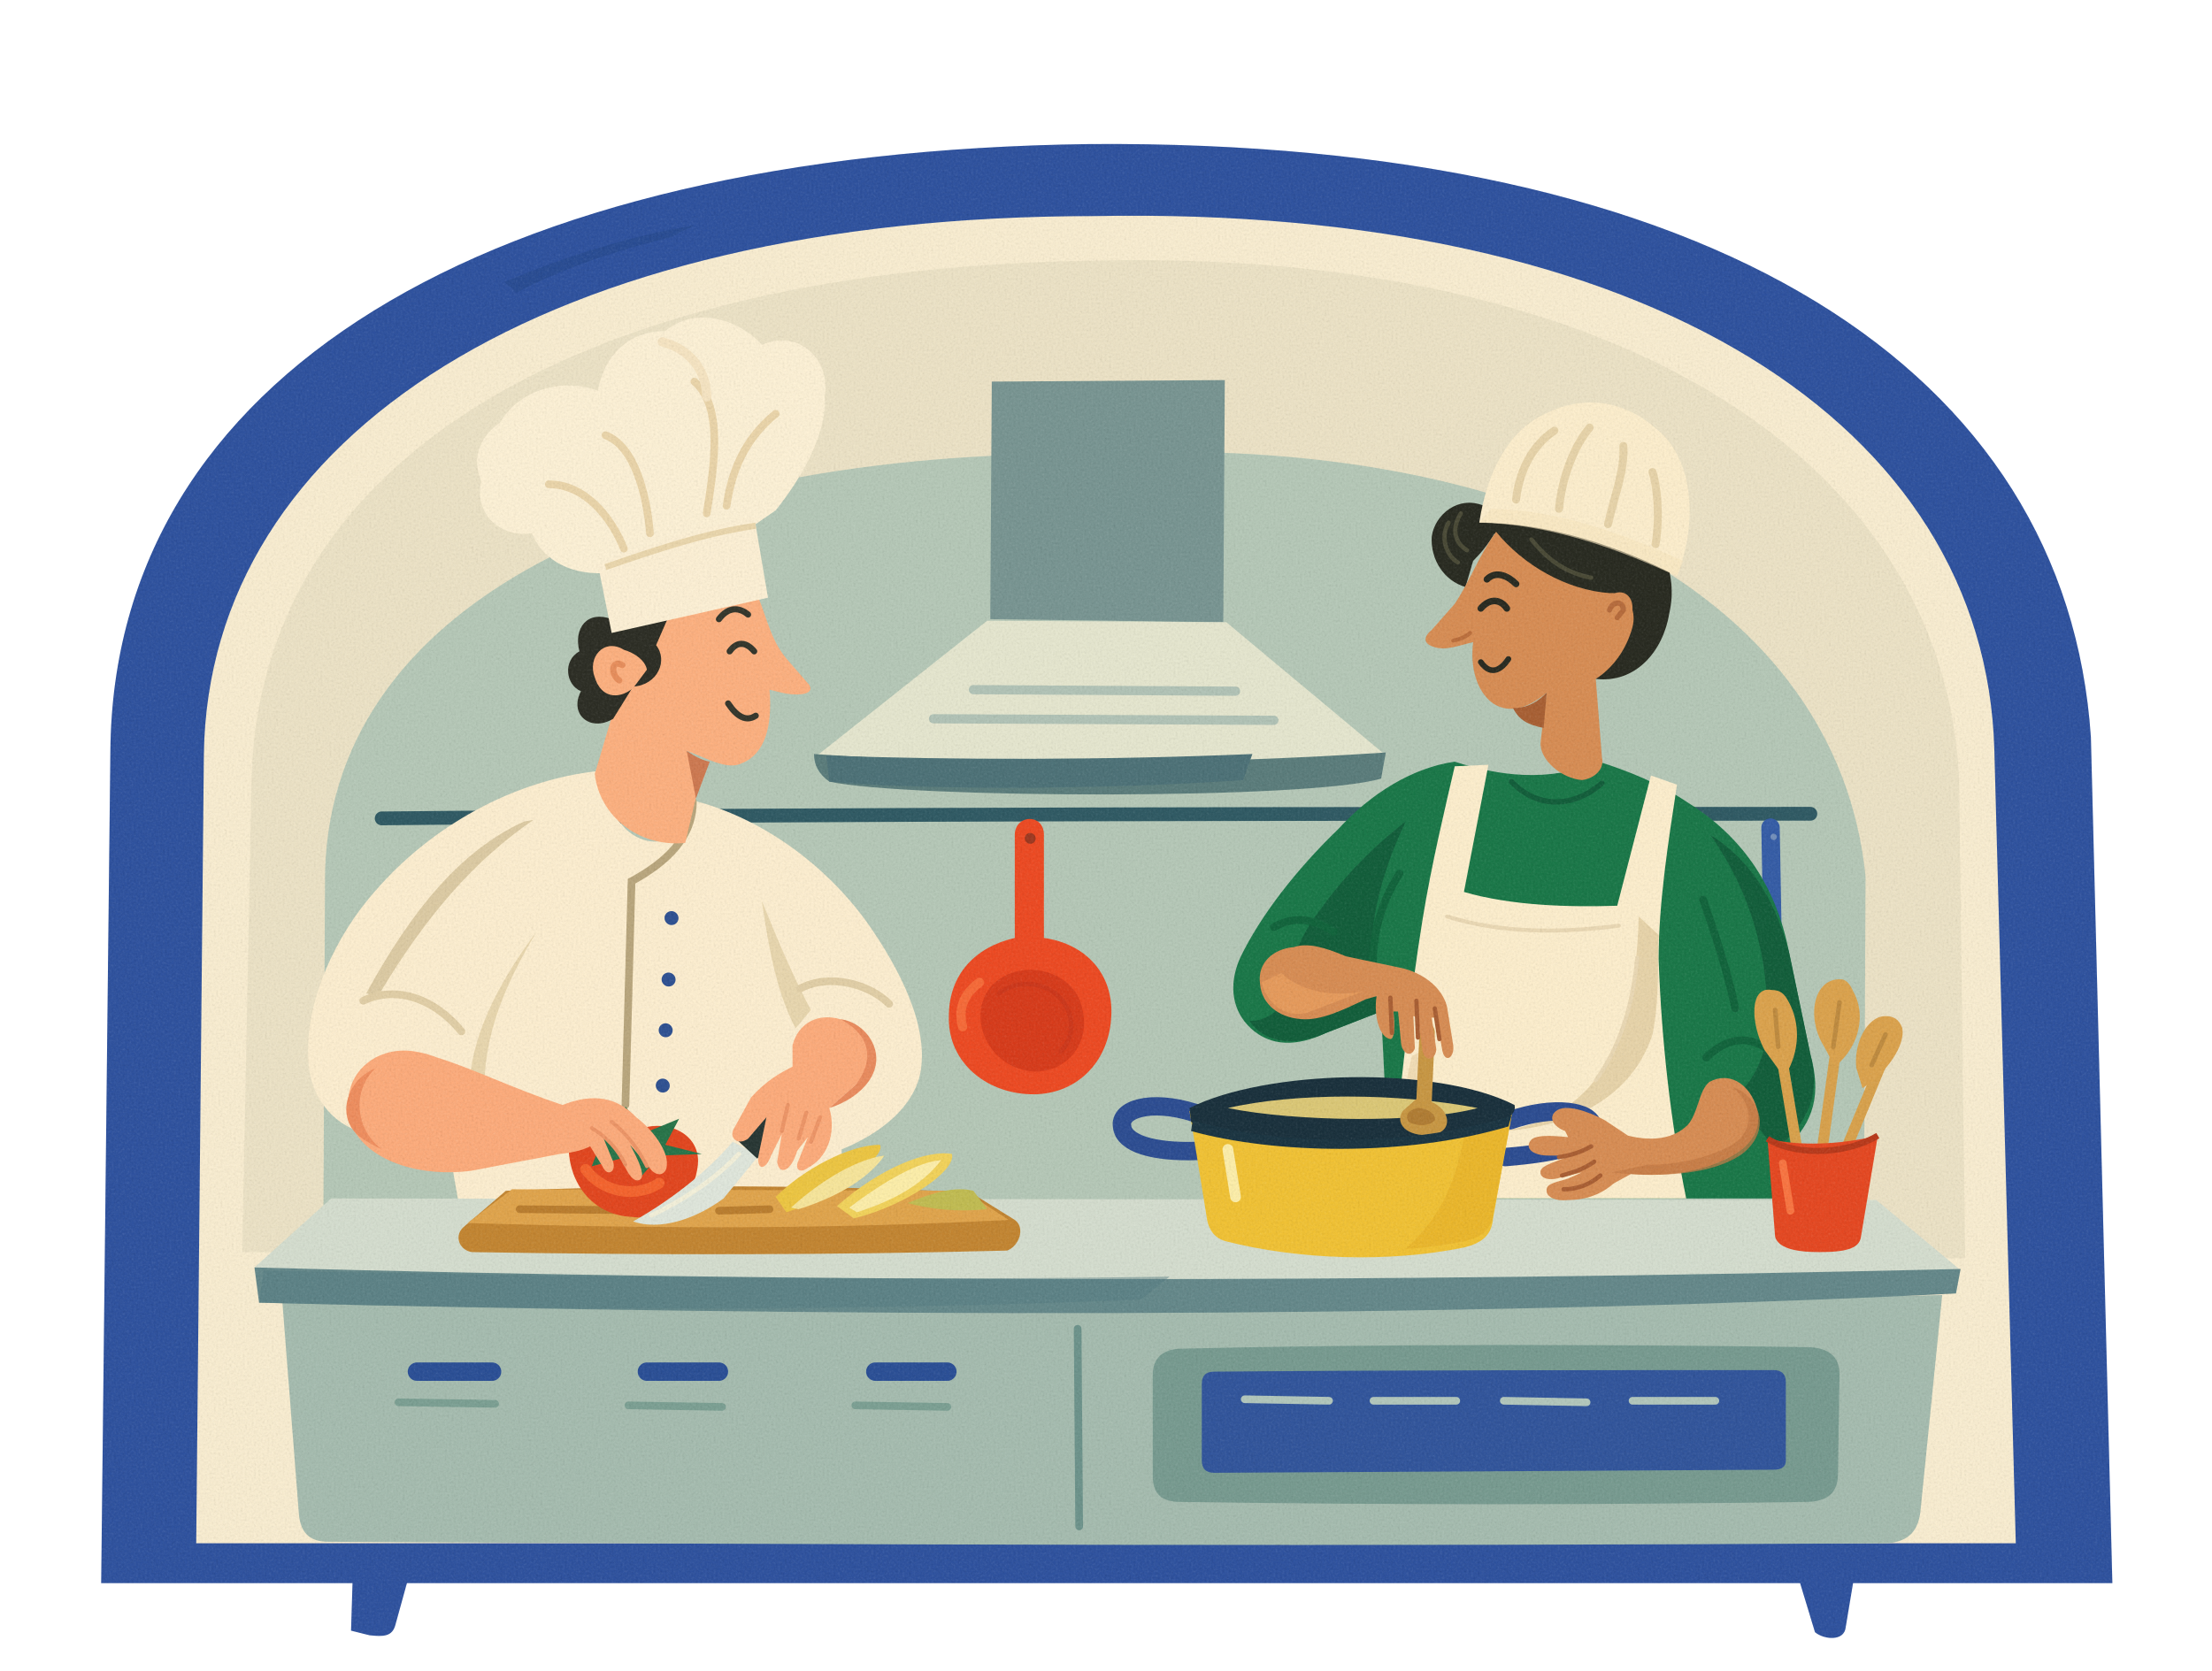
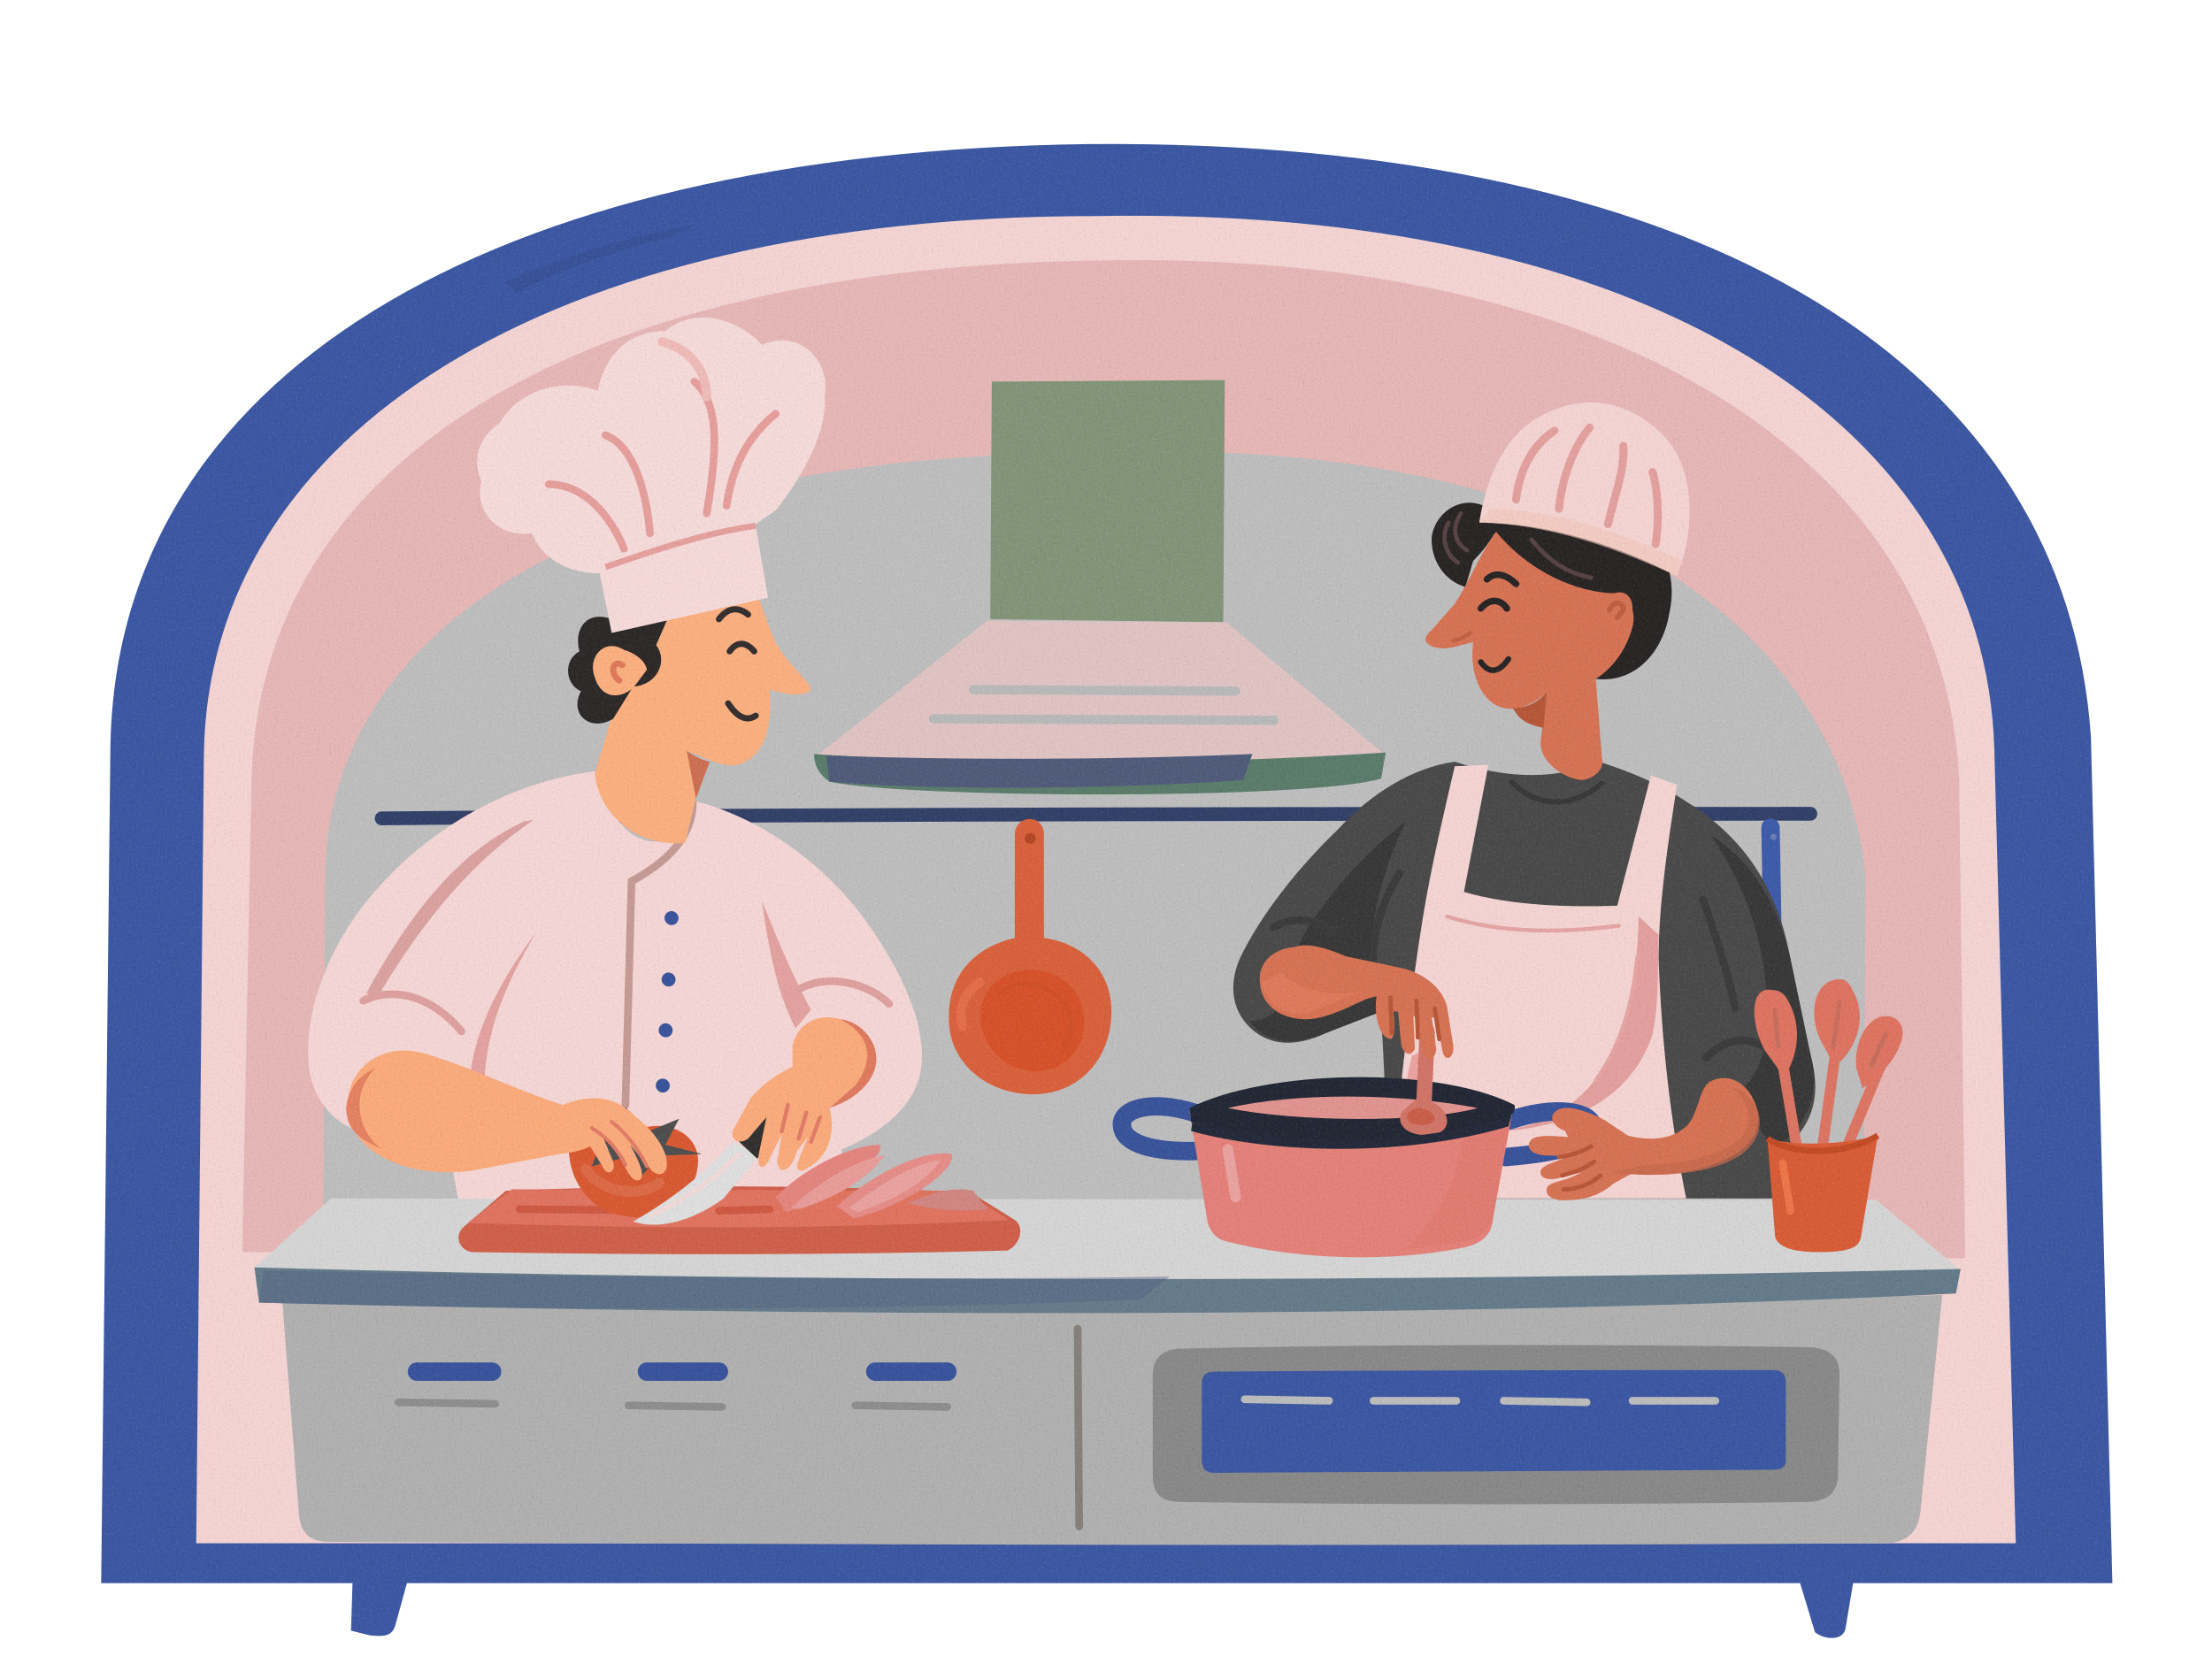
<svg xmlns="http://www.w3.org/2000/svg" viewBox="0 0 1443 1090" fill="none" role="img" aria-labelledby="school-title">
  <defs>
    <filter id="school-gouache" x="-1%" y="-1%" width="102%" height="102%" color-interpolation-filters="sRGB">
      <feTurbulence type="fractalNoise" baseFrequency=".69" numOctaves="3" stitchTiles="stitch" seed="27" result="noise" />
      <feColorMatrix in="noise" type="saturate" values="0" result="mono" />
      <feComponentTransfer in="mono" result="grain">
        <feFuncA type="linear" slope=".2" />
      </feComponentTransfer>
      <feComposite in="grain" in2="SourceGraphic" operator="in" result="paint" />
      <feBlend in="SourceGraphic" in2="paint" mode="soft-light" />
    </filter>
  </defs>
  <g filter="url(#school-gouache)">
-     <path d="M66 1033 72 490C74 247 315 99 711 94 1119 91 1348 242 1364 481L1378 1033Z" fill="#2d519f" />
-     <path d="M128 1007 133 492C136 284 356 141 714 141 1077 134 1295 278 1301 489L1315 1007Z" fill="#fbefd2" />
-     <path d="M158 817 164 514C166 295 386 174 717 170 1050 163 1267 297 1278 507L1282 821Z" fill="#eee4c7" />
-     <path d="M211 788 212 576C211 394 419 294 715 296 1001 282 1199 391 1217 572L1216 789Z" fill="#b6c9b8" />
-     <path d="M329 184C367 168 410 154 453 147L437 155C399 164 363 177 337 191Z" fill="#24488e" opacity=".65" />
-     <path d="m647 249 152-1-1 158-152-2Z" fill="#789592" />
-     <path d="m644 405 156 1 103 86c-109 15-259 15-370 1Z" fill="#e7e8d0" />
-     <path d="M531 492c117 8 252 7 373-1l-3 17c-46 14-310 13-360 2-7-5-10-11-10-18Z" fill="#5a7c7b" />
-     <path d="M539 493c83 3 184 3 278-1l-6 17c-100 7-218 6-270 1Z" fill="#4c7177" />
-     <path d="m635 450 171 1m-197 18 222 1" stroke="#b2c4b7" stroke-width="6" stroke-linecap="round" />
-     <path d="M249 534c296-3 630-3 932-3" stroke="#2e5963" stroke-width="9" stroke-linecap="round" />
-     <path d="m1155 540 2 110" stroke="#345ca7" stroke-width="12" stroke-linecap="round" />
-     <path d="m1157 546 .1 .1" stroke="#7390bc" stroke-width="4" stroke-linecap="round" />
-     <path d="M662 546c-1-15 20-16 19 0v66c28 4 45 24 44 50-1 31-23 53-53 52-30-1-54-22-53-51 0-27 17-45 43-51Z" fill="#ef4921" />
-     <path d="M647 643c19-19 54-10 59 15 7 28-18 48-42 39-23-8-32-37-17-54Z" fill="#d93a19" />
-     <path d="M652 648c18-13 42-3 46 15 2 9 0 17-6 23" stroke="#cf3619" stroke-width="3" stroke-linecap="round" />
-     <path d="M639 641c-11 8-14 18-11 29" stroke="#f96a37" stroke-width="6" stroke-linecap="round" />
-     <path d="m672 547 .1 .1" stroke="#9e371e" stroke-width="7" stroke-linecap="round" />
+     <path d="M66 1033 72 490C74 247 315 99 711 94 1119 91 1348 242 1364 481L1378 1033Z" fill="#3a56a4" />
+     <path d="M128 1007 133 492C136 284 356 141 714 141 1077 134 1295 278 1301 489L1315 1007Z" fill="#f8d7d5" />
+     <path d="M158 817 164 514C166 295 386 174 717 170 1050 163 1267 297 1278 507L1282 821Z" fill="#e9b9b8" />
+     <path d="M211 788 212 576C211 394 419 294 715 296 1001 282 1199 391 1217 572L1216 789Z" fill="#c0c0c0" />
+     <path d="M329 184C367 168 410 154 453 147L437 155C399 164 363 177 337 191Z" fill="#344d94" opacity=".65" />
+     <path d="m647 249 152-1-1 158-152-2Z" fill="#829578" />
+     <path d="m644 405 156 1 103 86c-109 15-259 15-370 1Z" fill="#e3c6c5" />
+     <path d="M531 492c117 8 252 7 373-1l-3 17c-46 14-310 13-360 2-7-5-10-11-10-18Z" fill="#5a7c6a" />
+     <path d="M539 493c83 3 184 3 278-1l-6 17c-100 7-218 6-270 1Z" fill="#4e5a7a" />
+     <path d="m635 450 171 1m-197 18 222 1" stroke="#bbbbbb" stroke-width="6" stroke-linecap="round" />
+     <path d="M249 534c296-3 630-3 932-3" stroke="#303e67" stroke-width="9" stroke-linecap="round" />
+     <path d="m1155 540 2 110" stroke="#3c5aab" stroke-width="12" stroke-linecap="round" />
+     <path d="m1157 546 .1 .1" stroke="#687db7" stroke-width="4" stroke-linecap="round" />
+     <path d="M662 546c-1-15 20-16 19 0v66c28 4 45 24 44 50-1 31-23 53-53 52-30-1-54-22-53-51 0-27 17-45 43-51Z" fill="#dc603a" />
+     <path d="M647 643c19-19 54-10 59 15 7 28-18 48-42 39-23-8-32-37-17-54Z" fill="#d95027" />
+     <path d="M652 648c18-13 42-3 46 15 2 9 0 17-6 23" stroke="#d34e25" stroke-width="3" stroke-linecap="round" />
+     <path d="M639 641c-11 8-14 18-11 29" stroke="#e76e47" stroke-width="6" stroke-linecap="round" />
+     <path d="m672 547 .1 .1" stroke="#b34422" stroke-width="7" stroke-linecap="round" />
    <g id="chef-at-board">
-       <path d="M391 503C334 509 281 540 246 580 218 611 200 653 201 688 201 716 218 737 245 741L292 744 299 784 550 785 549 750C576 739 595 722 600 702 607 671 587 632 565 601 535 560 492 532 451 522 445 546 433 552 420 548 407 544 397 531 391 503Z" fill="#fff0d1" />
-       <path d="M342 536C300 555 268 595 239 648L246 651C278 597 310 561 348 535Z" fill="#decca4" />
-       <path d="M350 608C323 644 307 678 306 711L316 714C315 674 331 640 350 608ZM497 588C502 622 507 648 519 671L529 659C514 631 503 602 497 588Z" fill="#ead8af" />
-       <path d="M237 653C258 643 283 651 301 673M522 645C541 635 567 642 580 655" stroke="#e3d0a7" stroke-width="5" stroke-linecap="round" />
-       <path d="M452 523C452 547 434 563 412 575L408 721" stroke="#baa77d" stroke-width="5" stroke-linecap="round" />
-       <path d="m438 599 .1 .1m-2 40 .1 .1m-2 33 .1 .1m-2 36 .1 .1" stroke="#2d5092" stroke-width="9" stroke-linecap="round" />
+       <path d="M391 503C334 509 281 540 246 580 218 611 200 653 201 688 201 716 218 737 245 741L292 744 299 784 550 785 549 750C576 739 595 722 600 702 607 671 587 632 565 601 535 560 492 532 451 522 445 546 433 552 420 548 407 544 397 531 391 503Z" fill="#f8d9d8" />
+       <path d="M342 536C300 555 268 595 239 648L246 651C278 597 310 561 348 535Z" fill="#dda3a1" />
+       <path d="M350 608C323 644 307 678 306 711L316 714C315 674 331 640 350 608ZM497 588C502 622 507 648 519 671L529 659C514 631 503 602 497 588Z" fill="#e6a3a1" />
+       <path d="M237 653C258 643 283 651 301 673M522 645C541 635 567 642 580 655" stroke="#e1a2a0" stroke-width="5" stroke-linecap="round" />
+       <path d="M452 523C452 547 434 563 412 575L408 721" stroke="#c89b96" stroke-width="5" stroke-linecap="round" />
+       <path d="m438 599 .1 .1m-2 40 .1 .1m-2 33 .1 .1m-2 36 .1 .1" stroke="#37529d" stroke-width="9" stroke-linecap="round" />
      <path d="M438 400C457 387 479 380 494 388 501 405 503 419 515 432L528 447C532 454 518 454 510 452L502 450C504 474 499 492 484 498 474 503 460 494 448 490L456 512 447 550C416 553 391 532 388 505L399 468C385 461 388 435 401 423 408 409 428 408 438 400Z" fill="#ffb17f" />
-       <path d="M448 490c6 4 10 6 15 7l-9 24Z" fill="#cf7950" />
-       <path d="M399 404c-16-6-25 6-21 21-11 6-9 22 1 26-8 15 6 27 21 18l13-21c16-1 23-17 15-27l10-23Z" fill="#2b2c23" />
+       <path d="M448 490c6 4 10 6 15 7l-9 24Z" fill="#cf6f52" />
+       <path d="M399 404c-16-6-25 6-21 21-11 6-9 22 1 26-8 15 6 27 21 18l13-21c16-1 23-17 15-27l10-23Z" fill="#2a2625" />
      <path d="M407 424c-13-8-24 5-19 18 4 13 15 15 25 7l9-12c-1-6-8-11-15-13Z" fill="#ffb17f" />
-       <path d="M406 434c-7-4-8 6-2 10" stroke="#e98e5b" stroke-width="4" stroke-linecap="round" />
-       <path d="M469 404c6-8 13-8 19-3m-12 24c5-7 11-6 16 0M475 459c6 9 12 12 18 8" stroke="#33352a" stroke-width="4" stroke-linecap="round" />
-       <path d="M326 276C338 255 366 246 390 255 394 233 409 216 434 216 456 198 485 211 497 225 522 214 542 236 538 258 540 282 523 312 506 333L493 342 394 374C369 375 353 363 347 348 325 351 309 334 314 314 307 298 314 284 326 276Z" fill="#fff3d7" />
-       <path d="M390 368C423 355 457 344 492 337L501 390 399 413Z" fill="#fff2d6" />
-       <path d="M395 370C427 359 459 348 493 343" stroke="#ecd8ad" stroke-width="4" />
-       <path d="M358 316C382 316 399 338 407 358M395 284C414 291 422 323 424 348M453 249C472 265 466 304 461 335M506 270C485 287 477 309 474 330" stroke="#ecd6aa" stroke-width="5" stroke-linecap="round" />
-       <path d="M432 223C454 229 461 246 461 259" stroke="#f8e6c3" stroke-width="6" stroke-linecap="round" />
+       <path d="M406 434c-7-4-8 6-2 10" stroke="#e2795b" stroke-width="4" stroke-linecap="round" />
+       <path d="M469 404c6-8 13-8 19-3m-12 24c5-7 11-6 16 0M475 459c6 9 12 12 18 8" stroke="#332c2c" stroke-width="4" stroke-linecap="round" />
+       <path d="M326 276C338 255 366 246 390 255 394 233 409 216 434 216 456 198 485 211 497 225 522 214 542 236 538 258 540 282 523 312 506 333L493 342 394 374C369 375 353 363 347 348 325 351 309 334 314 314 307 298 314 284 326 276Z" fill="#f9dedd" />
+       <path d="M390 368C423 355 457 344 492 337L501 390 399 413Z" fill="#f9dddc" />
+       <path d="M395 370C427 359 459 348 493 343" stroke="#e9a19f" stroke-width="4" />
+       <path d="M358 316C382 316 399 338 407 358M395 284C414 291 422 323 424 348M453 249C472 265 466 304 461 335M506 270C485 287 477 309 474 330" stroke="#e9a09d" stroke-width="5" stroke-linecap="round" />
+       <path d="M432 223C454 229 461 246 461 259" stroke="#f3bdbb" stroke-width="6" stroke-linecap="round" />
    </g>
    <g id="reference-right-cook-back">
-       <path d="M949 497C921 501 894 518 873 541 845 568 822 598 809 625 801 643 804 660 816 671 829 683 846 683 865 674L901 660 907 782 1158 782 1165 749C1184 732 1188 713 1181 688L1167 621C1158 575 1134 544 1100 523 1082 511 1062 503 1043 497 1010 511 977 506 949 497Z" fill="#187747" />
-       <path d="M917 536C895 553 875 574 861 594 847 612 840 631 840 651 833 662 822 667 815 666 825 681 845 683 865 674L901 660C888 625 896 580 917 536Z" fill="#105d39" />
-       <path d="M1116 545C1143 584 1152 622 1153 660 1154 684 1147 702 1132 716L1158 750C1179 734 1188 714 1181 688L1167 621C1157 584 1140 560 1116 545Z" fill="#105d39" />
-       <path d="M913 570C900 590 894 614 896 637M831 605C845 597 858 600 870 608M1111 587C1119 610 1127 634 1132 658M1113 690C1128 676 1141 676 1154 685" stroke="#0f633a" stroke-width="5" stroke-linecap="round" />
-       <path d="M968 330C951 323 936 336 934 350 933 365 942 379 956 383L961 366C966 361 971 355 975 348 993 371 1017 383 1042 388 1052 394 1054 402 1048 412L1041 443C1067 446 1085 425 1089 400 1095 374 1083 347 1061 334 1035 319 992 318 968 330Z" fill="#27291f" />
-       <path d="M945 341C939 351 944 363 951 367M953 335C946 346 950 355 957 359M999 352C1011 367 1023 374 1038 377" stroke="#51513b" stroke-width="2.8" stroke-linecap="round" opacity=".8" />
-       <path d="M976 347C965 362 959 379 949 394L934 411C928 416 929 420 935 422 943 425 952 421 961 419 959 435 963 451 974 459 985 466 997 462 1009 452L1005 484C1004 496 1019 508 1032 509 1040 508 1047 502 1045 494L1041 443C1052 436 1061 424 1065 409 1068 397 1061 386 1050 387 1022 385 994 369 976 347Z" fill="#d98d53" />
-       <path d="M1009 452C1001 460 994 462 987 462 991 470 997 473 1007 475Z" fill="#a95f32" />
-       <path d="M1048 391C1055 383 1065 386 1065 397 1065 407 1057 414 1048 412" fill="#d98d53" />
-       <path d="M1050 398C1052 392 1059 392 1059 398L1055 403" stroke="#b76b3b" stroke-width="3.4" stroke-linecap="round" />
-       <path d="M970 378C976 372 984 376 989 381M966 397C972 390 979 391 983 397" stroke="#27291f" stroke-width="4.3" stroke-linecap="round" />
-       <path d="M966 432C973 442 980 436 984 430" stroke="#27291f" stroke-width="3.7" stroke-linecap="round" />
-       <path d="M948 418C953 417 957 415 959 413" stroke="#bc6e3b" stroke-width="2.6" stroke-linecap="round" />
-       <path d="M986 510C1003 528 1027 527 1045 511" stroke="#105d39" stroke-width="3.5" stroke-linecap="round" />
-       <path d="M965 341C970 308 984 281 1008 270 1036 256 1063 263 1083 282 1104 301 1108 340 1094 376 1058 357 1010 341 965 341Z" fill="#fff0ce" />
-       <path d="M989 326C991 308 999 291 1014 281M1017 332C1019 311 1027 291 1037 279M1049 342C1053 324 1060 307 1059 291M1080 355C1083 337 1081 317 1078 308" stroke="#e9d5aa" stroke-width="5.2" stroke-linecap="round" />
-       <path d="M973 332C1018 333 1058 348 1098 366L1094 376C1053 357 1010 342 965 341Z" fill="#fae7bf" opacity=".6" />
-       <path d="M949 500 971 499 955 582C986 591 1023 592 1055 591L1077 506 1094 512C1088 551 1082 590 1082 626 1084 681 1090 733 1100 782L907 782C912 720 920 649 928 600 934 563 943 526 949 500Z" fill="#fff0ce" />
-       <path d="M1069 598C1068 648 1057 687 1036 710 1019 728 1002 734 981 738 1027 735 1065 715 1078 675 1083 651 1081 626 1082 610Z" fill="#e9d5aa" />
-       <path d="M927 686C928 721 929 752 933 782L907 782C911 742 916 710 921 689Z" fill="#f4dfb6" />
-       <path d="M944 598C979 609 1018 609 1056 604M1068 625C1065 658 1056 684 1041 705" stroke="#ecdab5" stroke-width="2.6" stroke-linecap="round" />
+       <path d="M949 497C921 501 894 518 873 541 845 568 822 598 809 625 801 643 804 660 816 671 829 683 846 683 865 674L901 660 907 782 1158 782 1165 749C1184 732 1188 713 1181 688L1167 621C1158 575 1134 544 1100 523 1082 511 1062 503 1043 497 1010 511 977 506 949 497Z" fill="#484848" />
+       <path d="M917 536C895 553 875 574 861 594 847 612 840 631 840 651 833 662 822 667 815 666 825 681 845 683 865 674L901 660C888 625 896 580 917 536Z" fill="#363636" />
+       <path d="M1116 545C1143 584 1152 622 1153 660 1154 684 1147 702 1132 716L1158 750C1179 734 1188 714 1181 688L1167 621C1157 584 1140 560 1116 545Z" fill="#363636" />
+       <path d="M913 570C900 590 894 614 896 637M831 605C845 597 858 600 870 608M1111 587C1119 610 1127 634 1132 658M1113 690C1128 676 1141 676 1154 685" stroke="#393939" stroke-width="5" stroke-linecap="round" />
+       <path d="M968 330C951 323 936 336 934 350 933 365 942 379 956 383L961 366C966 361 971 355 975 348 993 371 1017 383 1042 388 1052 394 1054 402 1048 412L1041 443C1067 446 1085 425 1089 400 1095 374 1083 347 1061 334 1035 319 992 318 968 330Z" fill="#262222" />
+       <path d="M945 341C939 351 944 363 951 367M953 335C946 346 950 355 957 359M999 352C1011 367 1023 374 1038 377" stroke="#624848" stroke-width="2.8" stroke-linecap="round" opacity=".8" />
+       <path d="M976 347C965 362 959 379 949 394L934 411C928 416 929 420 935 422 943 425 952 421 961 419 959 435 963 451 974 459 985 466 997 462 1009 452L1005 484C1004 496 1019 508 1032 509 1040 508 1047 502 1045 494L1041 443C1052 436 1061 424 1065 409 1068 397 1061 386 1050 387 1022 385 994 369 976 347Z" fill="#d97252" />
+       <path d="M1009 452C1001 460 994 462 987 462 991 470 997 473 1007 475Z" fill="#b85536" />
+       <path d="M1048 391C1055 383 1065 386 1065 397 1065 407 1057 414 1048 412" fill="#d97252" />
+       <path d="M1050 398C1052 392 1059 392 1059 398L1055 403" stroke="#c15d3f" stroke-width="3.4" stroke-linecap="round" />
+       <path d="M970 378C976 372 984 376 989 381M966 397C972 390 979 391 983 397" stroke="#262222" stroke-width="4.3" stroke-linecap="round" />
+       <path d="M966 432C973 442 980 436 984 430" stroke="#262222" stroke-width="3.7" stroke-linecap="round" />
+       <path d="M948 418C953 417 957 415 959 413" stroke="#c35f40" stroke-width="2.6" stroke-linecap="round" />
+       <path d="M986 510C1003 528 1027 527 1045 511" stroke="#363636" stroke-width="3.5" stroke-linecap="round" />
+       <path d="M965 341C970 308 984 281 1008 270 1036 256 1063 263 1083 282 1104 301 1108 340 1094 376 1058 357 1010 341 965 341Z" fill="#f8d7d5" />
+       <path d="M989 326C991 308 999 291 1014 281M1017 332C1019 311 1027 291 1037 279M1049 342C1053 324 1060 307 1059 291M1080 355C1083 337 1081 317 1078 308" stroke="#e6a19f" stroke-width="5.2" stroke-linecap="round" />
+       <path d="M973 332C1018 333 1058 348 1098 366L1094 376C1053 357 1010 342 965 341Z" fill="#f5c8ba" opacity=".6" />
+       <path d="M949 500 971 499 955 582C986 591 1023 592 1055 591L1077 506 1094 512C1088 551 1082 590 1082 626 1084 681 1090 733 1100 782L907 782C912 720 920 649 928 600 934 563 943 526 949 500Z" fill="#f8d7d5" />
+       <path d="M1069 598C1068 648 1057 687 1036 710 1019 728 1002 734 981 738 1027 735 1065 715 1078 675 1083 651 1081 626 1082 610Z" fill="#e6a19f" />
+       <path d="M927 686C928 721 929 752 933 782L907 782C911 742 916 710 921 689Z" fill="#efa5a2" />
+       <path d="M944 598C979 609 1018 609 1056 604M1068 625C1065 658 1056 684 1041 705" stroke="#e8a6a4" stroke-width="2.6" stroke-linecap="round" />
    </g>
-     <path d="m216 782 1008 1 54 45c-319 13-713 14-1112-1Z" fill="#d6dfd0" />
-     <path d="M184 847c358 6 732 5 1083-2l-14 139c-1 15-8 22-22 23-339 2-673 1-1017-1-12 0-18-6-19-18Z" fill="#a6bdb0" />
-     <path d="M166 827c359 10 735 10 1113 1l-3 16c-345 17-741 15-1107 6Z" fill="#64888a" />
-     <path d="M172 829c195 4 398 7 591 4l-19 15c-197 8-383 7-575 2Z" fill="#527a80" opacity=".45" />
-     <path d="m703 867 1 129" stroke="#6c938b" stroke-width="5" stroke-linecap="round" />
-     <path d="M771 880c126-3 271-3 407-1 15 0 22 6 22 18l-1 65c0 12-7 18-21 18-135 2-273 2-408 0-12 0-18-5-18-17v-66c0-11 7-17 19-17Z" fill="#779b90" />
-     <path d="M792 895C915 894 1044 894 1157 894Q1165 894 1165 902L1165 953Q1165 959 1157 959L792 961Q784 961 784 953L784 903Q784 895 792 895Z" fill="#30549c" />
-     <path d="M812 913L867 914M896 914L950 914M981 914L1035 915M1065 914L1119 914" stroke="#b3c8bd" stroke-width="5" stroke-linecap="round" />
-     <path d="m272 895 49 0m101 0 47 0m102 0 47 0" stroke="#294e96" stroke-width="12" stroke-linecap="round" />
-     <path d="m260 915 63 1m87 1 61 1m87-1 60 1" stroke="#7ba093" stroke-width="5" stroke-linecap="round" />
-     <path d="m230 1032 36-1-8 29c-2 8-8 8-17 7l-12-3Zm944 0h35l-5 30c-1 9-14 8-20 3Z" fill="#2d519f" />
-     <path d="M330 777c94-4 202-4 303 1l29 18c7 5 3 17-5 20-115 3-230 3-349 1-8-1-12-10-6-16Z" fill="#c48530" />
-     <path d="m334 776 295 1 29 19c-115 6-227 6-353 2Z" fill="#e2a54b" />
-     <path d="m339 789 112 1m18 0 33-1" stroke="#bb7d2d" stroke-width="5" stroke-linecap="round" />
-     <path d="M371 750c-2-17 23-23 39-10 22-13 49-1 45 22-3 22-23 35-43 32-23-1-40-19-41-44Z" fill="#e4451d" />
-     <path d="M382 763c11 15 33 19 48 9" stroke="#f7632c" stroke-width="7" stroke-linecap="round" />
-     <path d="m392 746-9-15 20 9 5-18 13 17 22-9-9 17 24 6-28 1-12 14-6-14-26 7Z" fill="#267448" />
-     <path d="M506 781c18-18 48-34 68-34 5 8-35 36-61 44Z" fill="#efc741" />
-     <path d="M516 788c22-20 45-32 61-34-12 17-34 28-56 35Z" fill="#f9e79b" />
-     <path d="M546 787c28-25 59-37 75-34 3 11-31 34-64 42Z" fill="#f4d45a" />
-     <path d="M554 788c25-19 46-30 60-31-13 17-33 27-55 34Z" fill="#fff0aa" />
-     <path d="M592 785c17-7 31-11 43-8l9 12c-20 2-37 0-52-4Z" fill="#c2bd51" />
-     <path d="M478 745c-18 21-42 39-65 52 17 6 40-1 59-15l23-28Z" fill="#e1e8dd" />
-     <path d="M481 744c6-14 14-23 22-28l12 13-21 27Z" fill="#263532" />
-     <path d="M425 793c21-10 42-24 57-40" stroke="#f5f2db" stroke-width="3" stroke-linecap="round" />
-     <path d="M779 726c-29-9-49-2-47 9 1 11 20 17 49 16m204-20c29-10 53-6 54 4 0 11-20 17-57 20" stroke="#2b4c92" stroke-width="12" stroke-linecap="round" />
-     <path d="M776 725c63-20 145-22 211-2l-13 72c-1 11-7 16-19 19-49 10-108 8-155-4-8-2-12-8-13-17Z" fill="#f3c333" />
-     <path d="M956 735c-5 35-16 59-39 80 15-1 27-3 38-5 12-3 17-7 19-17l12-65Z" fill="#edb82a" />
-     <path d="M776 723c49-25 161-28 212-2 3 12-29 21-72 24-49 4-121-1-139-13Z" fill="#182f3b" />
-     <path d="M801 723c43-10 111-10 163 0-37 10-119 9-163 0Z" fill="#ddc976" />
-     <path d="m801 750 5 31" stroke="#fff0aa" stroke-width="7" stroke-linecap="round" />
-     <path d="M926 674c1-8 10-8 10 0l-2 45c13 6 13 19 2 21-15 3-27-5-21-15l9-8Z" fill="#c99742" />
-     <path d="M925 723c-6 1-9 5-6 9 5 3 13 3 17-1 1-4-5-8-11-8Z" fill="#b17c32" />
-     <path d="M778 731c57 17 142 18 208-3l-2 7c-67 20-153 18-207 3Z" fill="#193340" />
-     <path d="m1172 748-12-72m29 72 10-73m6 73 24-58" stroke="#daa24b" stroke-width="7" stroke-linecap="round" />
-     <path d="M1156 646c-15-3-14 22-5 39l13 18c11-18 10-36 3-49-3-6-6-8-11-8Zm45-7c-18-1-23 25-11 44l7 13c17-14 20-35 12-49-2-5-5-8-8-8Zm29 24c-12 0-21 18-19 34l4 13c16-10 28-28 26-39-2-6-6-8-11-8Z" fill="#dda34c" />
-     <path d="m1158 659 2 24m40-29-4 29m34-8-9 20" stroke="#c08b3e" stroke-width="3" stroke-linecap="round" />
-     <path d="M1153 743c21 5 47 4 72-2l-11 66c-1 7-8 10-27 10-17 0-27-3-29-10Z" fill="#e74720" />
-     <path d="M1153 743c15 10 48 12 72-2" stroke="#b93819" stroke-width="4" />
-     <path d="m1163 759 5 31" stroke="#fb7440" stroke-width="5" stroke-linecap="round" />
+     <path d="m216 782 1008 1 54 45c-319 13-713 14-1112-1Z" fill="#d8d8d8" />
+     <path d="M184 847c358 6 732 5 1083-2l-14 139c-1 15-8 22-22 23-339 2-673 1-1017-1-12 0-18-6-19-18Z" fill="#b2b2b2" />
+     <path d="M166 827c359 10 735 10 1113 1l-3 16c-345 17-741 15-1107 6Z" fill="#647b8a" />
+     <path d="M172 829c195 4 398 7 591 4l-19 15c-197 8-383 7-575 2Z" fill="#536082" opacity=".45" />
+     <path d="m703 867 1 129" stroke="#85807a" stroke-width="5" stroke-linecap="round" />
+     <path d="M771 880c126-3 271-3 407-1 15 0 22 6 22 18l-1 65c0 12-7 18-21 18-135 2-273 2-408 0-12 0-18-5-18-17v-66c0-11 7-17 19-17Z" fill="#898989" />
+     <path d="M792 895C915 894 1044 894 1157 894Q1165 894 1165 902L1165 953Q1165 959 1157 959L792 961Q784 961 784 953L784 903Q784 895 792 895Z" fill="#3a56a4" />
+     <path d="M812 913L867 914M896 914L950 914M981 914L1035 915M1065 914L1119 914" stroke="#bebebe" stroke-width="5" stroke-linecap="round" />
+     <path d="m272 895 49 0m101 0 47 0m102 0 47 0" stroke="#37529d" stroke-width="12" stroke-linecap="round" />
+     <path d="m260 915 63 1m87 1 61 1m87-1 60 1" stroke="#8e8e8e" stroke-width="5" stroke-linecap="round" />
+     <path d="m230 1032 36-1-8 29c-2 8-8 8-17 7l-12-3Zm944 0h35l-5 30c-1 9-14 8-20 3Z" fill="#3a56a4" />
+     <path d="M330 777c94-4 202-4 303 1l29 18c7 5 3 17-5 20-115 3-230 3-349 1-8-1-12-10-6-16Z" fill="#d25f49" />
+     <path d="m334 776 295 1 29 19c-115 6-227 6-353 2Z" fill="#e3735f" />
+     <path d="m339 789 112 1m18 0 33-1" stroke="#d15840" stroke-width="5" stroke-linecap="round" />
+     <path d="M371 750c-2-17 23-23 39-10 22-13 49-1 45 22-3 22-23 35-43 32-23-1-40-19-41-44Z" fill="#db5830" />
+     <path d="M382 763c11 15 33 19 48 9" stroke="#df6945" stroke-width="7" stroke-linecap="round" />
+     <path d="m392 746-9-15 20 9 5-18 13 17 22-9-9 17 24 6-28 1-12 14-6-14-26 7Z" fill="#4d4d4d" />
+     <path d="M506 781c18-18 48-34 68-34 5 8-35 36-61 44Z" fill="#e7857e" />
+     <path d="M516 788c22-20 45-32 61-34-12 17-34 28-56 35Z" fill="#ec9d9a" />
+     <path d="M546 787c28-25 59-37 75-34 3 11-31 34-64 42Z" fill="#e98d88" />
+     <path d="M554 788c25-19 46-30 60-31-13 17-33 27-55 34Z" fill="#eda3a0" />
+     <path d="M592 785c17-7 31-11 43-8l9 12c-20 2-37 0-52-4Z" fill="#d48683" />
+     <path d="M478 745c-18 21-42 39-65 52 17 6 40-1 59-15l23-28Z" fill="#e2e2e2" />
+     <path d="M481 744c6-14 14-23 22-28l12 13-21 27Z" fill="#2f2e2c" />
+     <path d="M425 793c21-10 42-24 57-40" stroke="#f5dcdb" stroke-width="3" stroke-linecap="round" />
+     <path d="M779 726c-29-9-49-2-47 9 1 11 20 17 49 16m204-20c29-10 53-6 54 4 0 11-20 17-57 20" stroke="#37529c" stroke-width="12" stroke-linecap="round" />
+     <path d="M776 725c63-20 145-22 211-2l-13 72c-1 11-7 16-19 19-49 10-108 8-155-4-8-2-12-8-13-17Z" fill="#e78179" />
+     <path d="M956 735c-5 35-16 59-39 80 15-1 27-3 38-5 12-3 17-7 19-17l12-65Z" fill="#e57b71" />
+     <path d="M776 723c49-25 161-28 212-2 3 12-29 21-72 24-49 4-121-1-139-13Z" fill="#202533" />
+     <path d="M801 723c43-10 111-10 163 0-37 10-119 9-163 0Z" fill="#e49490" />
+     <path d="m801 750 5 31" stroke="#eda3a0" stroke-width="7" stroke-linecap="round" />
+     <path d="M926 674c1-8 10-8 10 0l-2 45c13 6 13 19 2 21-15 3-27-5-21-15l9-8Z" fill="#d37467" />
+     <path d="M925 723c-6 1-9 5-6 9 5 3 13 3 17-1 1-4-5-8-11-8Z" fill="#cc5d49" />
+     <path d="M778 731c57 17 142 18 208-3l-2 7c-67 20-153 18-207 3Z" fill="#212738" />
+     <path d="m1172 748-12-72m29 72 10-73m6 73 24-58" stroke="#df7462" stroke-width="7" stroke-linecap="round" />
+     <path d="M1156 646c-15-3-14 22-5 39l13 18c11-18 10-36 3-49-3-6-6-8-11-8Zm45-7c-18-1-23 25-11 44l7 13c17-14 20-35 12-49-2-5-5-8-8-8Zm29 24c-12 0-21 18-19 34l4 13c16-10 28-28 26-39-2-6-6-8-11-8Z" fill="#e17360" />
+     <path d="m1158 659 2 24m40-29-4 29m34-8-9 20" stroke="#ca6d5c" stroke-width="3" stroke-linecap="round" />
+     <path d="M1153 743c21 5 47 4 72-2l-11 66c-1 7-8 10-27 10-17 0-27-3-29-10Z" fill="#db5b34" />
+     <path d="M1153 743c15 10 48 12 72-2" stroke="#c54923" stroke-width="4" />
+     <path d="m1163 759 5 31" stroke="#f17548" stroke-width="5" stroke-linecap="round" />
    <path d="M245 690C229 699 223 716 230 736 242 759 276 768 307 764L365 753C375 752 381 750 385 748L393 761C396 768 402 765 400 758L393 741 402 750C407 759 411 772 417 770 422 768 416 756 411 747L423 761C428 769 435 767 435 760 436 752 427 738 415 729 400 713 382 715 367 721 334 710 308 697 285 690 269 684 257 684 245 690Z" fill="#ffac7b" />
-     <path d="M245 697C230 711 231 736 249 750 237 744 230 740 227 731 223 719 230 703 245 697Z" fill="#f18e5e" />
-     <path d="M386 736c10 6 17 14 22 24m-9-28c10 8 17 17 23 29" stroke="#ef9566" stroke-width="2.4" stroke-linecap="round" />
+     <path d="M245 697C230 711 231 736 249 750 237 744 230 740 227 731 223 719 230 703 245 697Z" fill="#e88161" />
+     <path d="M386 736c10 6 17 14 22 24m-9-28c10 8 17 17 23 29" stroke="#e47b66" stroke-width="2.4" stroke-linecap="round" />
    <path d="M548 665C568 673 572 692 558 708L541 723C546 740 539 756 527 762 522 766 518 763 521 757L527 742 520 751C516 765 508 767 507 758L510 740 503 754C499 765 493 763 495 753L500 729 488 743C481 748 475 742 479 736L490 716C500 705 509 700 517 696L517 682C521 667 534 661 548 665Z" fill="#ffac7b" />
-     <path d="M548 665c18 9 24 25 10 43l-17 15c22-7 37-25 28-43-4-8-12-14-21-15Z" fill="#eb8b5d" />
-     <path d="m514 721-4 17m16-12-5 17m14-14-6 16" stroke="#ef9566" stroke-width="2.6" stroke-linecap="round" />
+     <path d="M548 665c18 9 24 25 10 43l-17 15c22-7 37-25 28-43-4-8-12-14-21-15Z" fill="#e27a5d" />
+     <path d="m514 721-4 17m16-12-5 17m14-14-6 16" stroke="#e47b66" stroke-width="2.6" stroke-linecap="round" />
    <g id="reference-right-cook-hands">
-       <path d="M844 618C831 619 820 628 822 642 823 655 834 664 849 665 862 666 876 659 891 652L898 650C896 663 900 677 907 678 910 678 910 668 909 660L912 660 914 681C915 688 921 690 923 684L922 663 925 664 928 686C930 693 936 692 937 685L934 664 937 664 941 686C943 694 949 690 948 682L944 657C941 645 930 636 916 632L878 624C864 618 853 615 844 618Z" fill="#d98d53" />
-       <path d="M823 641C827 656 839 664 852 661L889 647C868 651 847 646 836 635Z" fill="#e89b5b" />
-       <path d="M907 651 908 674M924 653 925 677M936 658 939 678" stroke="#a95e32" stroke-width="2.8" stroke-linecap="round" />
-       <path d="M1115 706C1128 699 1140 707 1145 720 1152 738 1140 751 1122 758 1107 765 1084 768 1064 766L1053 772C1045 779 1035 783 1023 783 1015 784 1008 781 1009 776 1009 772 1017 771 1023 769L1032 765 1019 768C1011 771 1004 769 1005 764 1006 760 1016 758 1024 754L1010 754C1001 754 995 750 998 745 1000 740 1013 741 1023 742L1021 738C1013 735 1010 729 1015 725 1021 720 1036 725 1047 731L1062 741C1078 745 1092 743 1101 734 1108 726 1108 712 1115 706Z" fill="#d98d53" />
-       <path d="M1130 709C1147 724 1142 741 1128 748 1113 756 1093 760 1075 760L1051 765C1089 769 1118 765 1135 754 1154 741 1152 718 1130 709Z" fill="#c57943" opacity=".72" />
-       <path d="M1038 748C1031 752 1024 754 1017 755M1040 758C1033 763 1026 765 1019 767M1044 767C1037 773 1029 776 1020 776" stroke="#aa5e32" stroke-width="2.8" stroke-linecap="round" />
+       <path d="M844 618C831 619 820 628 822 642 823 655 834 664 849 665 862 666 876 659 891 652L898 650C896 663 900 677 907 678 910 678 910 668 909 660L912 660 914 681C915 688 921 690 923 684L922 663 925 664 928 686C930 693 936 692 937 685L934 664 937 664 941 686C943 694 949 690 948 682L944 657C941 645 930 636 916 632L878 624C864 618 853 615 844 618Z" fill="#d97252" />
+       <path d="M823 641C827 656 839 664 852 661L889 647C868 651 847 646 836 635Z" fill="#e2795a" />
+       <path d="M907 651 908 674M924 653 925 677M936 658 939 678" stroke="#b85536" stroke-width="2.8" stroke-linecap="round" />
+       <path d="M1115 706C1128 699 1140 707 1145 720 1152 738 1140 751 1122 758 1107 765 1084 768 1064 766L1053 772C1045 779 1035 783 1023 783 1015 784 1008 781 1009 776 1009 772 1017 771 1023 769L1032 765 1019 768C1011 771 1004 769 1005 764 1006 760 1016 758 1024 754L1010 754C1001 754 995 750 998 745 1000 740 1013 741 1023 742L1021 738C1013 735 1010 729 1015 725 1021 720 1036 725 1047 731L1062 741C1078 745 1092 743 1101 734 1108 726 1108 712 1115 706Z" fill="#d97252" />
+       <path d="M1130 709C1147 724 1142 741 1128 748 1113 756 1093 760 1075 760L1051 765C1089 769 1118 765 1135 754 1154 741 1152 718 1130 709Z" fill="#c76649" opacity=".72" />
+       <path d="M1038 748C1031 752 1024 754 1017 755M1040 758C1033 763 1026 765 1019 767M1044 767C1037 773 1029 776 1020 776" stroke="#b95536" stroke-width="2.8" stroke-linecap="round" />
    </g>
  </g>
</svg>
